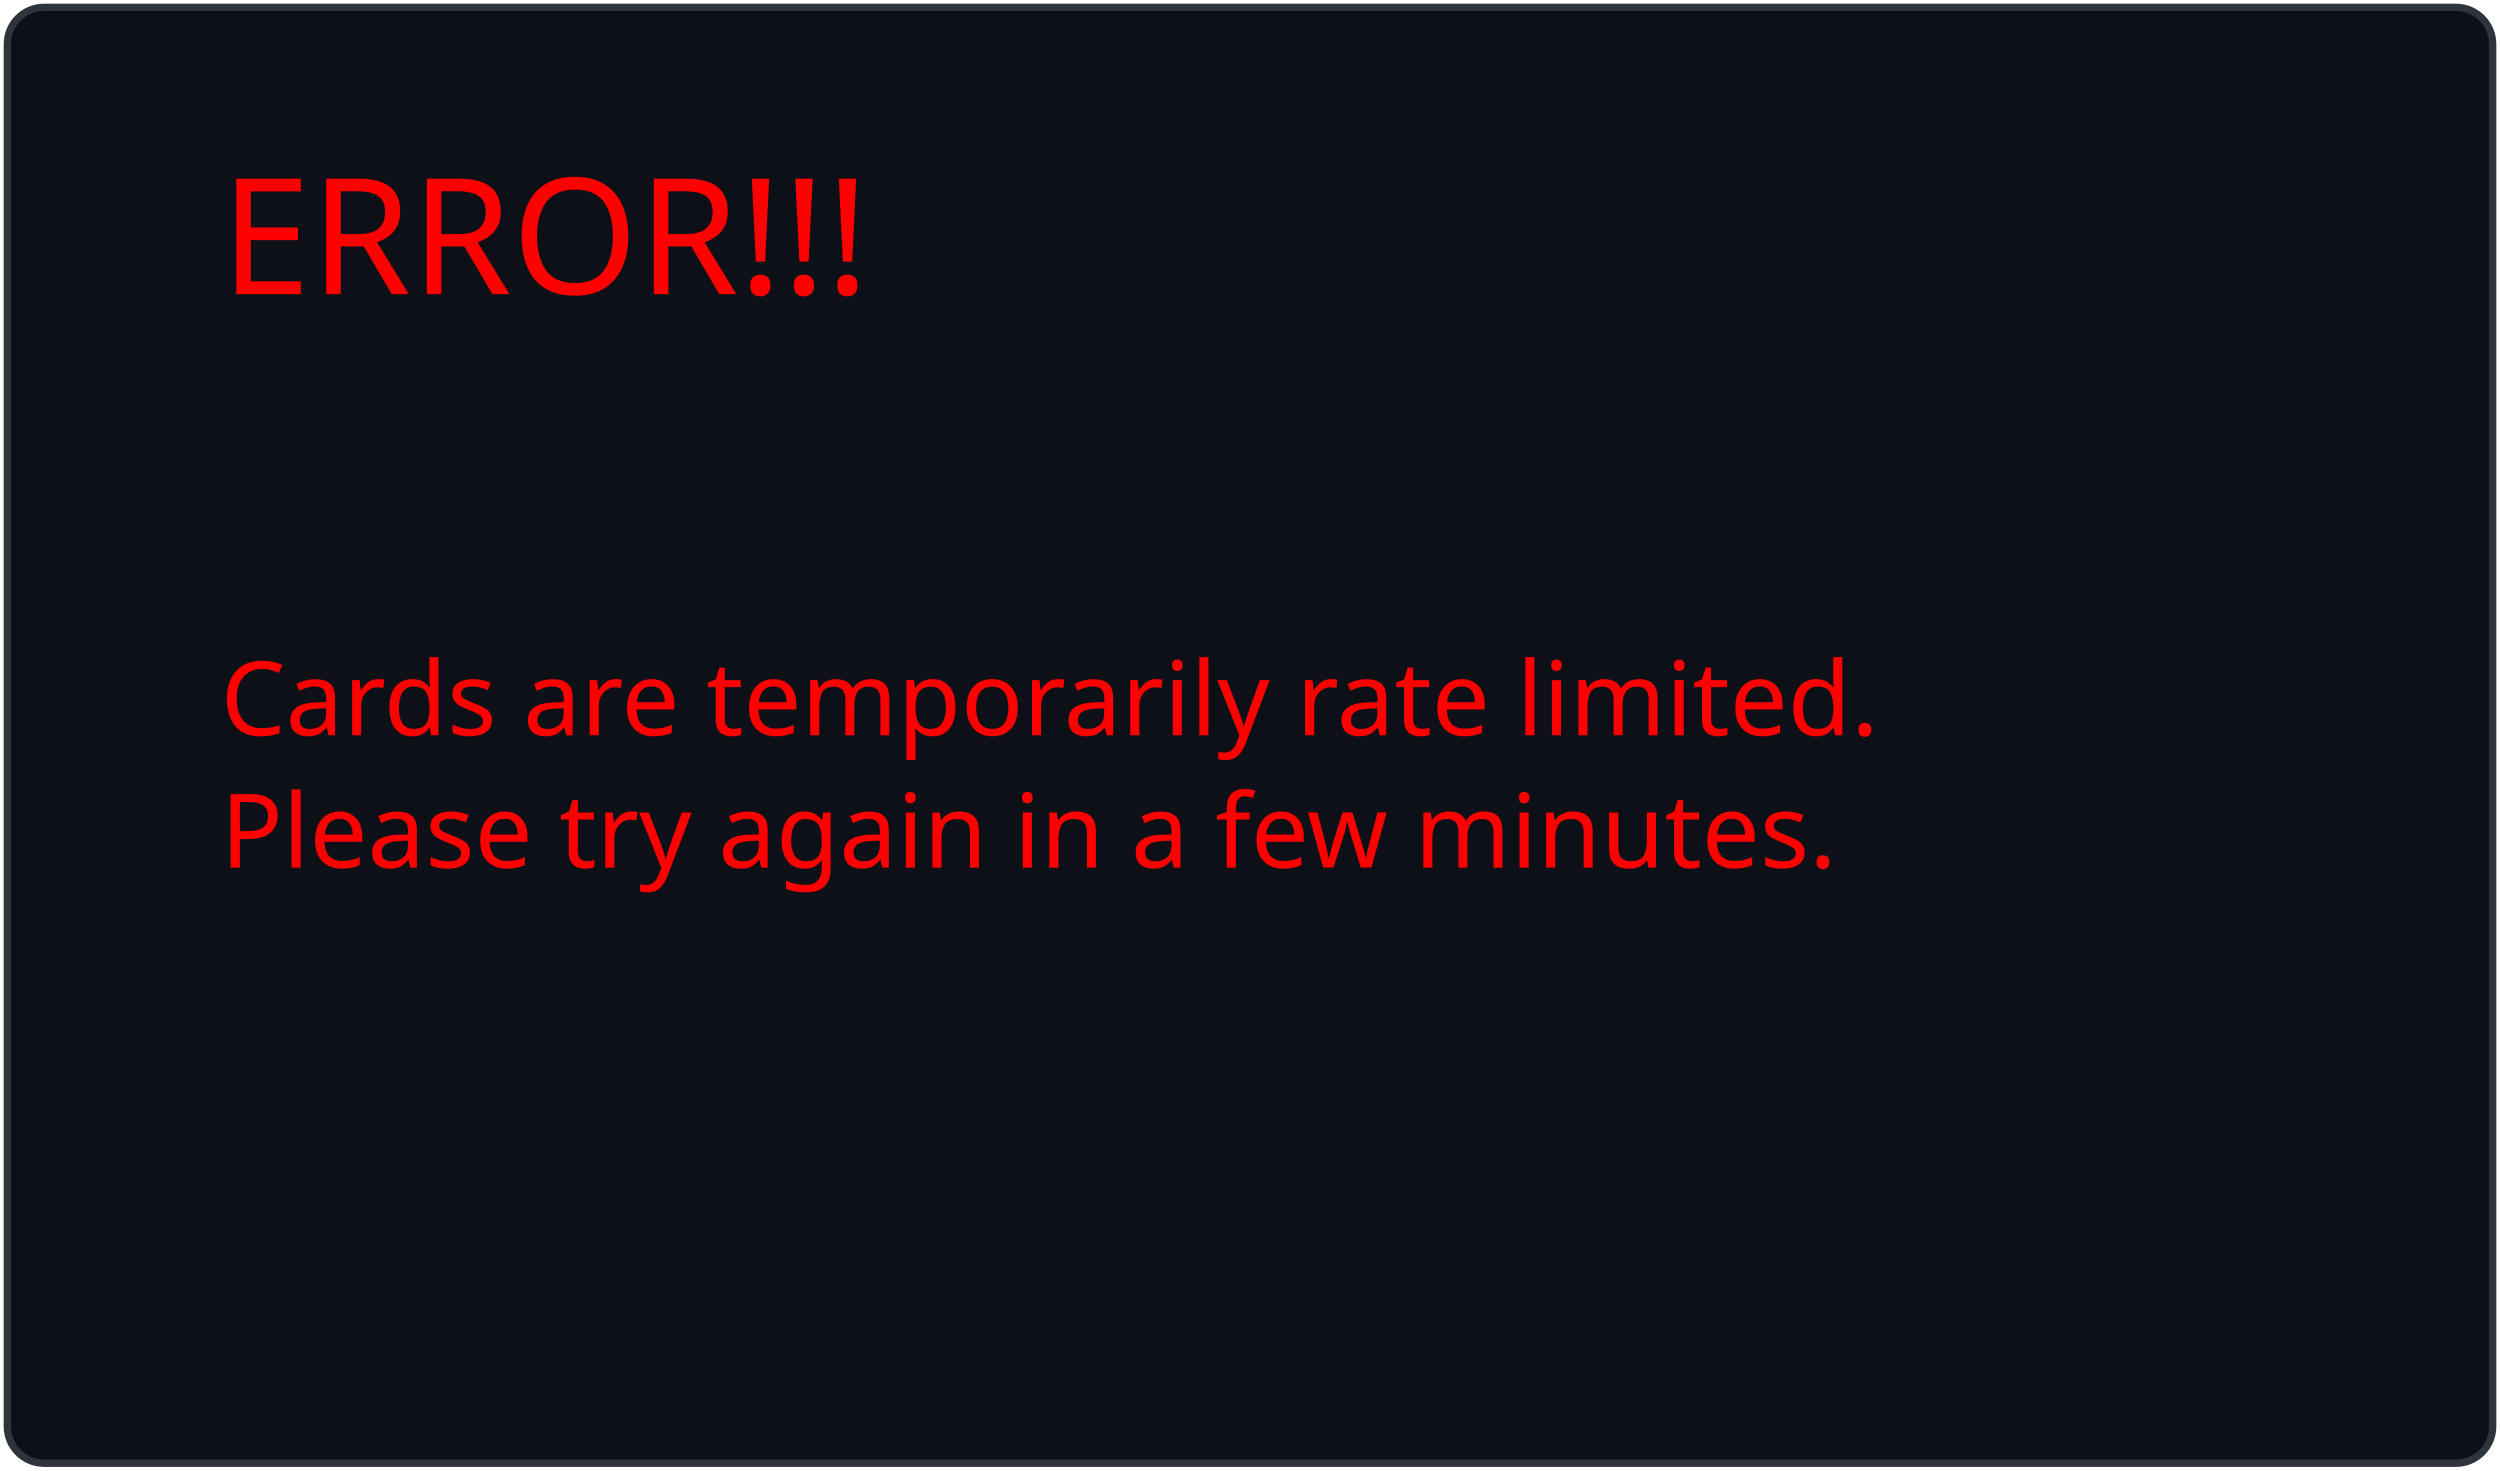
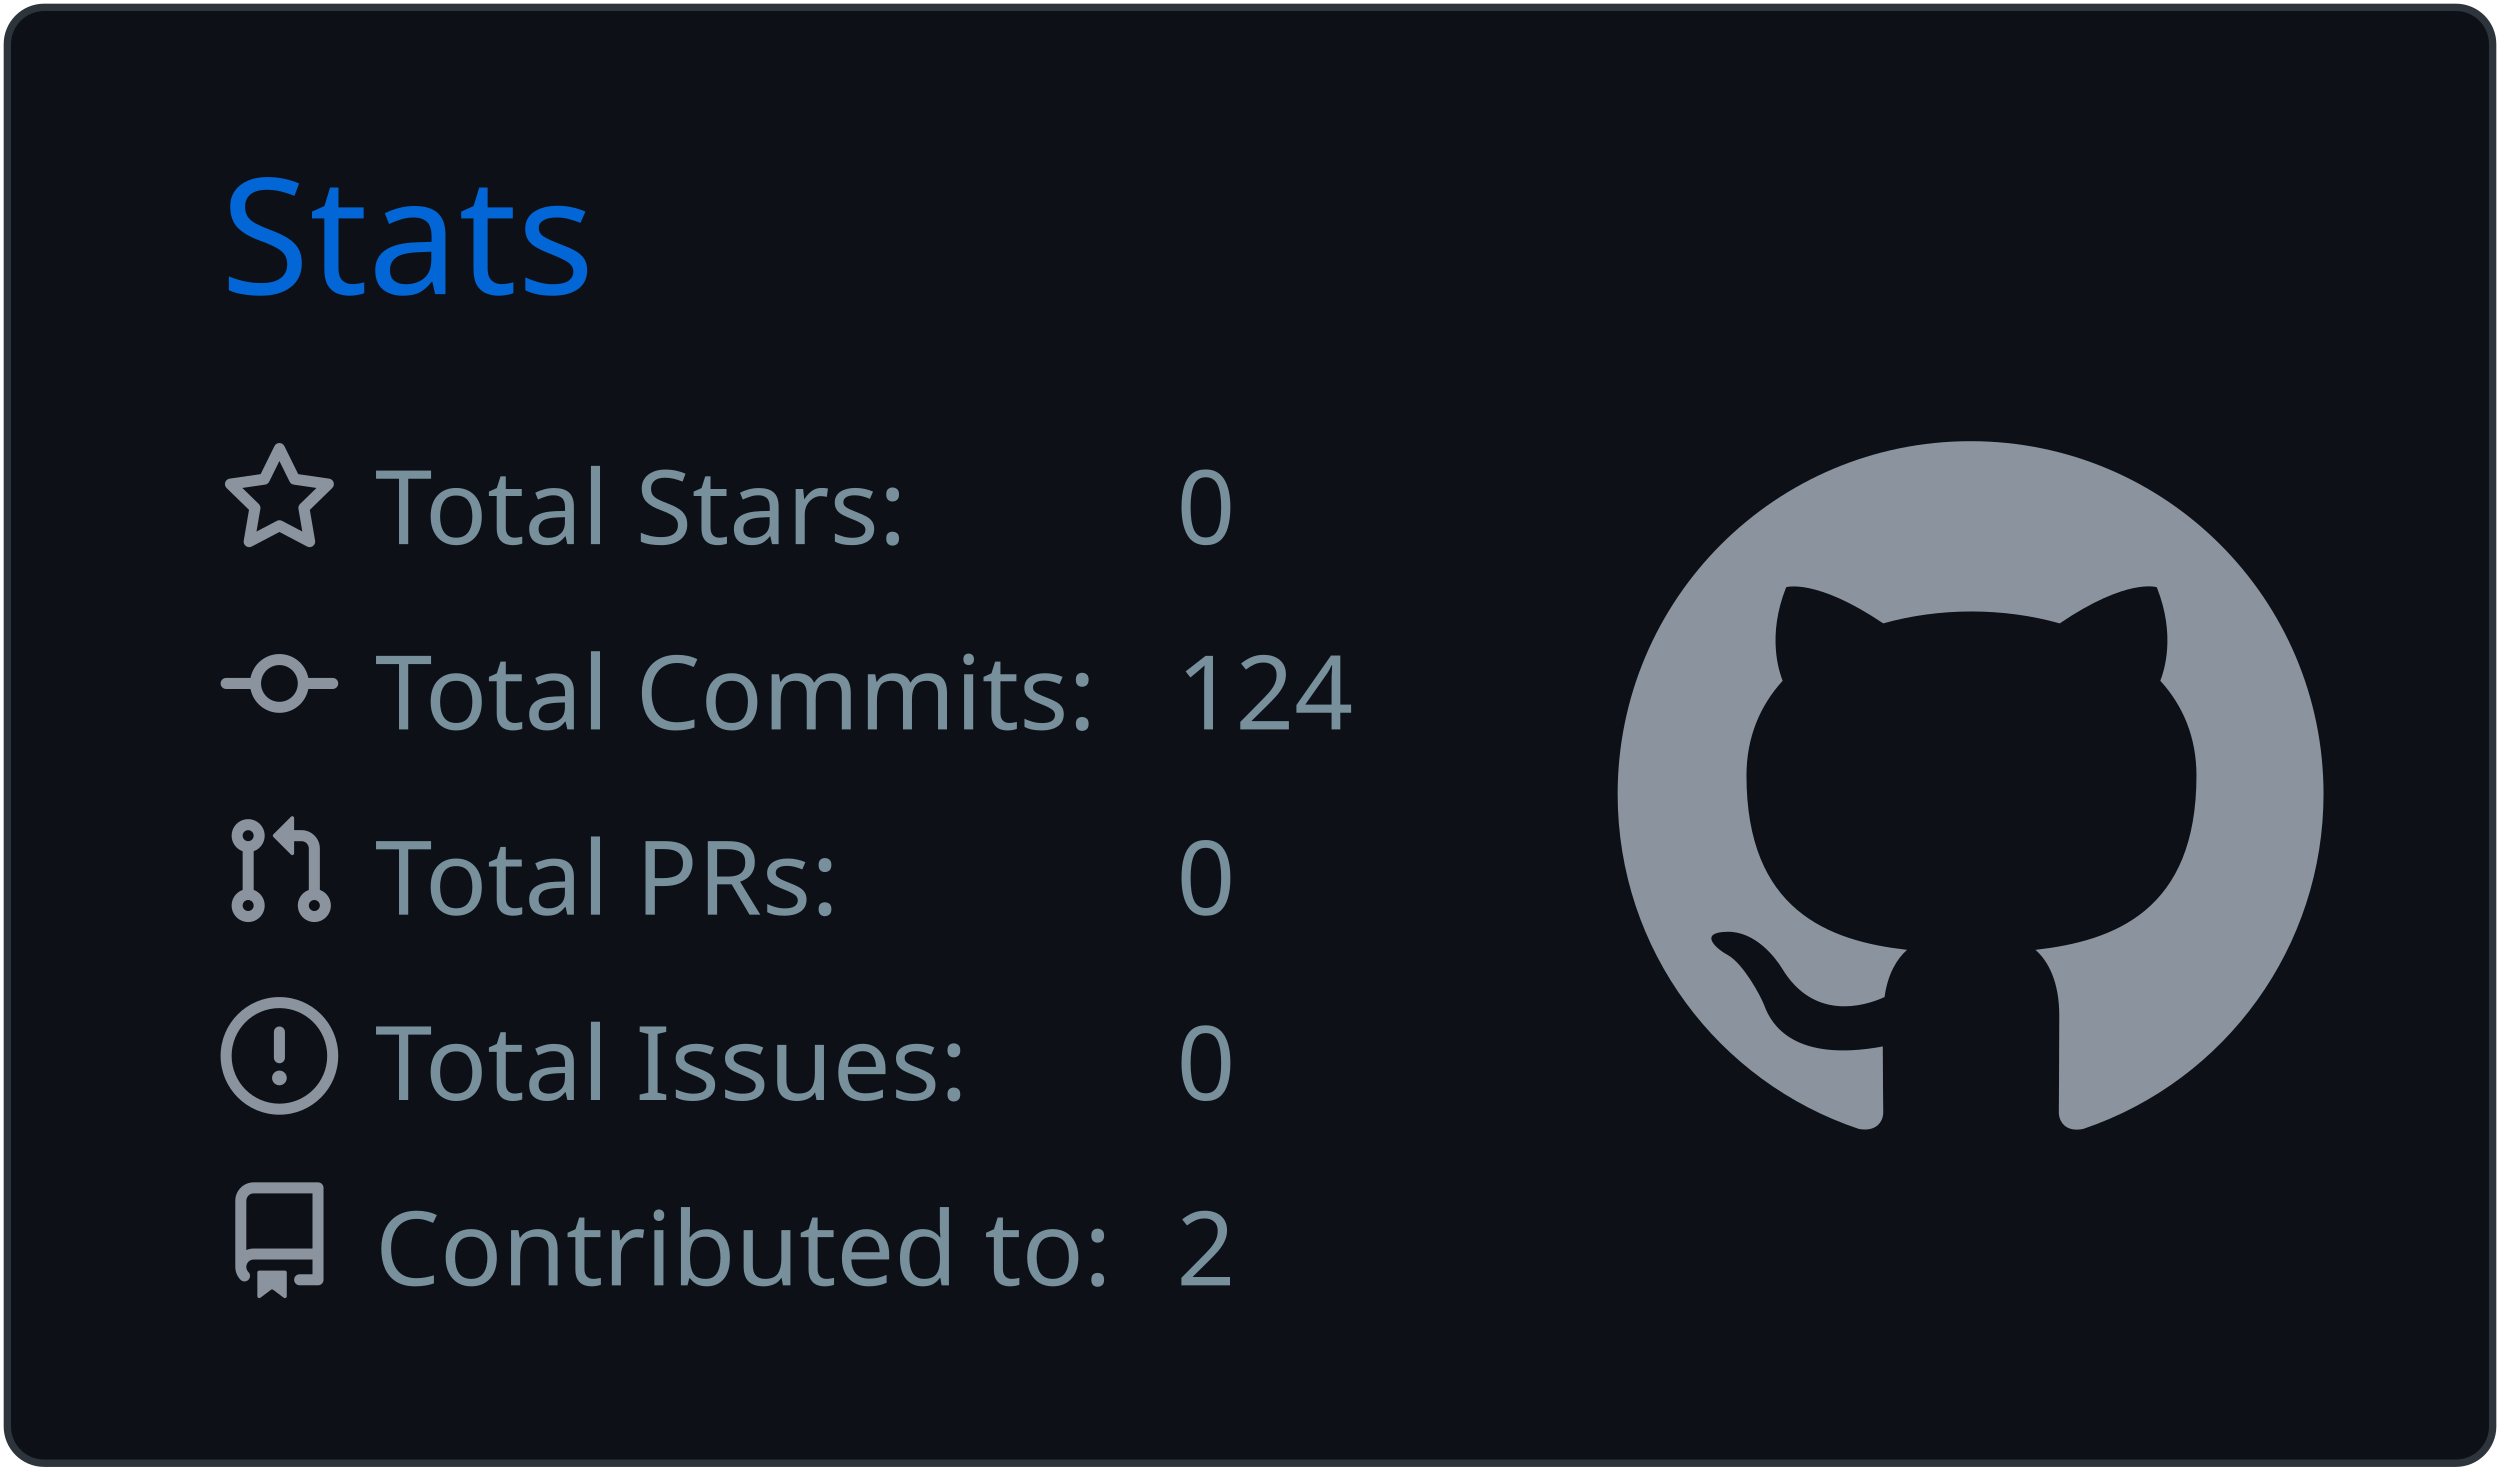
<svg xmlns="http://www.w3.org/2000/svg" width="340" height="200" viewBox="0 0 340 200">
  <style>* {
          font-family: 'Segoe UI', Ubuntu, "Helvetica Neue", Sans-Serif
        }</style>
  <g class="gpsc-root">
    <rect x="1" y="1" rx="5" ry="5" height="99%" width="99.412%" stroke="#2e343b" stroke-width="1" fill="#0d1117" stroke-opacity="1" />
-     <text x="30" y="40" class="gpsc-item" style="--gpsc-i: 0; font-size: 22px; fill: red;">ERROR!!!</text>
+     <text x="30" y="40" class="gpsc-item" style="--gpsc-i: 0; font-size: 22px; fill: #0366d6;">Stats</text>
    <g transform="translate(0,40)">
      <g transform="translate(30,20)">
-         <text y="40" style="font-size: 14px; fill: red;">Cards are temporarily rate limited.</text>
-         <text y="58" style="font-size: 14px; fill: red;">Please try again in a few minutes.</text>
+         <g class="gpsc-item" style="--gpsc-i: 0;">
+           <g transform="translate(0,0)" width="14" height="14" fill="#8b949e">
+             <path fill-rule="evenodd" d="M8 .25a.75.75 0 01.673.418l1.882 3.815 4.21.612a.75.75 0 01.416 1.279l-3.046 2.97.719 4.192a.75.75 0 01-1.088.791L8 12.347l-3.766 1.98a.75.75 0 01-1.088-.79l.72-4.194L.818 6.374a.75.75 0 01.416-1.28l4.21-.611L7.327.668A.75.75 0 018 .25zm0 2.445L6.615 5.5a.75.75 0 01-.564.41l-3.097.45 2.24 2.184a.75.75 0 01.216.664l-.528 3.084 2.769-1.456a.75.75 0 01.698 0l2.77 1.456-.53-3.084a.75.75 0 01.216-.664l2.24-2.183-3.096-.45a.75.75 0 01-.564-.41L8 2.694v.001z" />
+           </g>
+         </g>
+         <g class="gpsc-item" style="--gpsc-i: 1;">
+           <g transform="translate(0,25.2)" width="14" height="14" fill="#8b949e">
+             <path fill-rule="evenodd" d="M10.5 7.75a2.5 2.5 0 11-5 0 2.5 2.5 0 015 0zm1.43.75a4.002 4.002 0 01-7.86 0H.75a.75.75 0 110-1.5h3.32a4.001 4.001 0 017.86 0h3.32a.75.75 0 110 1.5h-3.32z" />
+           </g>
+         </g>
+         <g class="gpsc-item" style="--gpsc-i: 2;">
+           <g transform="translate(0,50.4)" width="14" height="14" fill="#8b949e">
+             <path fill-rule="evenodd" d="M7.177 3.073L9.573.677A.25.25 0 0110 .854v4.792a.25.25 0 01-.427.177L7.177 3.427a.25.25 0 010-.354zM3.75 2.5a.75.75 0 100 1.5.75.75 0 000-1.5zm-2.25.75a2.25 2.25 0 113 2.122v5.256a2.251 2.251 0 11-1.5 0V5.372A2.25 2.25 0 011.5 3.25zM11 2.5h-1V4h1a1 1 0 011 1v5.628a2.251 2.251 0 101.5 0V5A2.5 2.5 0 0011 2.5zm1 10.25a.75.75 0 111.5 0 .75.75 0 01-1.5 0zM3.75 12a.75.75 0 100 1.5.75.75 0 000-1.5z" />
+           </g>
+         </g>
+         <g class="gpsc-item" style="--gpsc-i: 3;">
+           <g transform="translate(0,75.6)" width="14" height="14" fill="#8b949e">
+             <path fill-rule="evenodd" d="M8 1.5a6.5 6.5 0 100 13 6.5 6.5 0 000-13zM0 8a8 8 0 1116 0A8 8 0 010 8zm9 3a1 1 0 11-2 0 1 1 0 012 0zm-.25-6.25a.75.75 0 00-1.5 0v3.5a.75.75 0 001.5 0v-3.5z" />
+           </g>
+         </g>
+         <g class="gpsc-item" style="--gpsc-i: 4;">
+           <g transform="translate(0,100.8)" width="14" height="14" fill="#8b949e">
+             <path fill-rule="evenodd" d="M2 2.5A2.5 2.5 0 014.5 0h8.75a.75.75 0 01.75.75v12.5a.75.75 0 01-.75.75h-2.5a.75.75 0 110-1.5h1.75v-2h-8a1 1 0 00-.714 1.7.75.75 0 01-1.072 1.05A2.495 2.495 0 012 11.5v-9zm10.5-1V9h-8c-.356 0-.694.074-1 .208V2.5a1 1 0 011-1h8zM5 12.25v3.25a.25.25 0 00.4.2l1.45-1.087a.25.25 0 01.3 0L8.6 15.7a.25.25 0 00.4-.2v-3.25a.25.25 0 00-.25-.25h-3.5a.25.25 0 00-.25.25z" />
+           </g>
+         </g>
+         <text x="21" y="14" class="gpsc-item" style="--gpsc-i: 0; fill: #77909c; font-size: 14px;">Total Stars:</text>
+         <text x="21" y="39.2" class="gpsc-item" style="--gpsc-i: 1; fill: #77909c; font-size: 14px;">Total Commits:</text>
+         <text x="21" y="64.4" class="gpsc-item" style="--gpsc-i: 2; fill: #77909c; font-size: 14px;">Total PRs:</text>
+         <text x="21" y="89.6" class="gpsc-item" style="--gpsc-i: 3; fill: #77909c; font-size: 14px;">Total Issues:</text>
+         <text x="21" y="114.8" class="gpsc-item" style="--gpsc-i: 4; fill: #77909c; font-size: 14px;">Contributed to:</text>
+         <text x="130" y="14" class="gpsc-item" style="--gpsc-i: 0; fill: #77909c; font-size: 14px;">0</text>
+         <text x="130" y="39.2" class="gpsc-item" style="--gpsc-i: 1; fill: #77909c; font-size: 14px;">124</text>
+         <text x="130" y="64.4" class="gpsc-item" style="--gpsc-i: 2; fill: #77909c; font-size: 14px;">0</text>
+         <text x="130" y="89.6" class="gpsc-item" style="--gpsc-i: 3; fill: #77909c; font-size: 14px;">0</text>
+         <text x="130" y="114.8" class="gpsc-item" style="--gpsc-i: 4; fill: #77909c; font-size: 14px;">2</text>
+       </g>
+       <g transform="translate(220,20)">
+         <g transform="scale(6)" style="fill: #8b949e;">
+           <path fill-rule="evenodd" d="M8 0C3.58 0 0 3.58 0 8c0 3.54 2.29 6.53 5.47 7.59.4.07.55-.17.55-.38 0-.19-.01-.82-.01-1.49-2.01.37-2.53-.49-2.69-.94-.09-.23-.48-.94-.82-1.13-.28-.15-.68-.52-.01-.53.63-.01 1.08.58 1.23.82.72 1.21 1.87.87 2.33.66.07-.52.28-.87.51-1.07-1.78-.2-3.64-.89-3.64-3.95 0-.87.31-1.59.82-2.15-.08-.2-.36-1.02.08-2.12 0 0 .67-.21 2.2.82.64-.18 1.32-.27 2-.27.68 0 1.36.09 2 .27 1.53-1.04 2.2-.82 2.2-.82.44 1.1.16 1.92.08 2.12.51.56.82 1.27.82 2.15 0 3.07-1.87 3.75-3.65 3.95.29.25.54.73.54 1.48 0 1.07-.01 1.93-.01 2.2 0 .21.15.46.55.38A8.013 8.013 0 0016 8c0-4.42-3.58-8-8-8z" />
+         </g>
      </g>
    </g>
  </g>
</svg>
